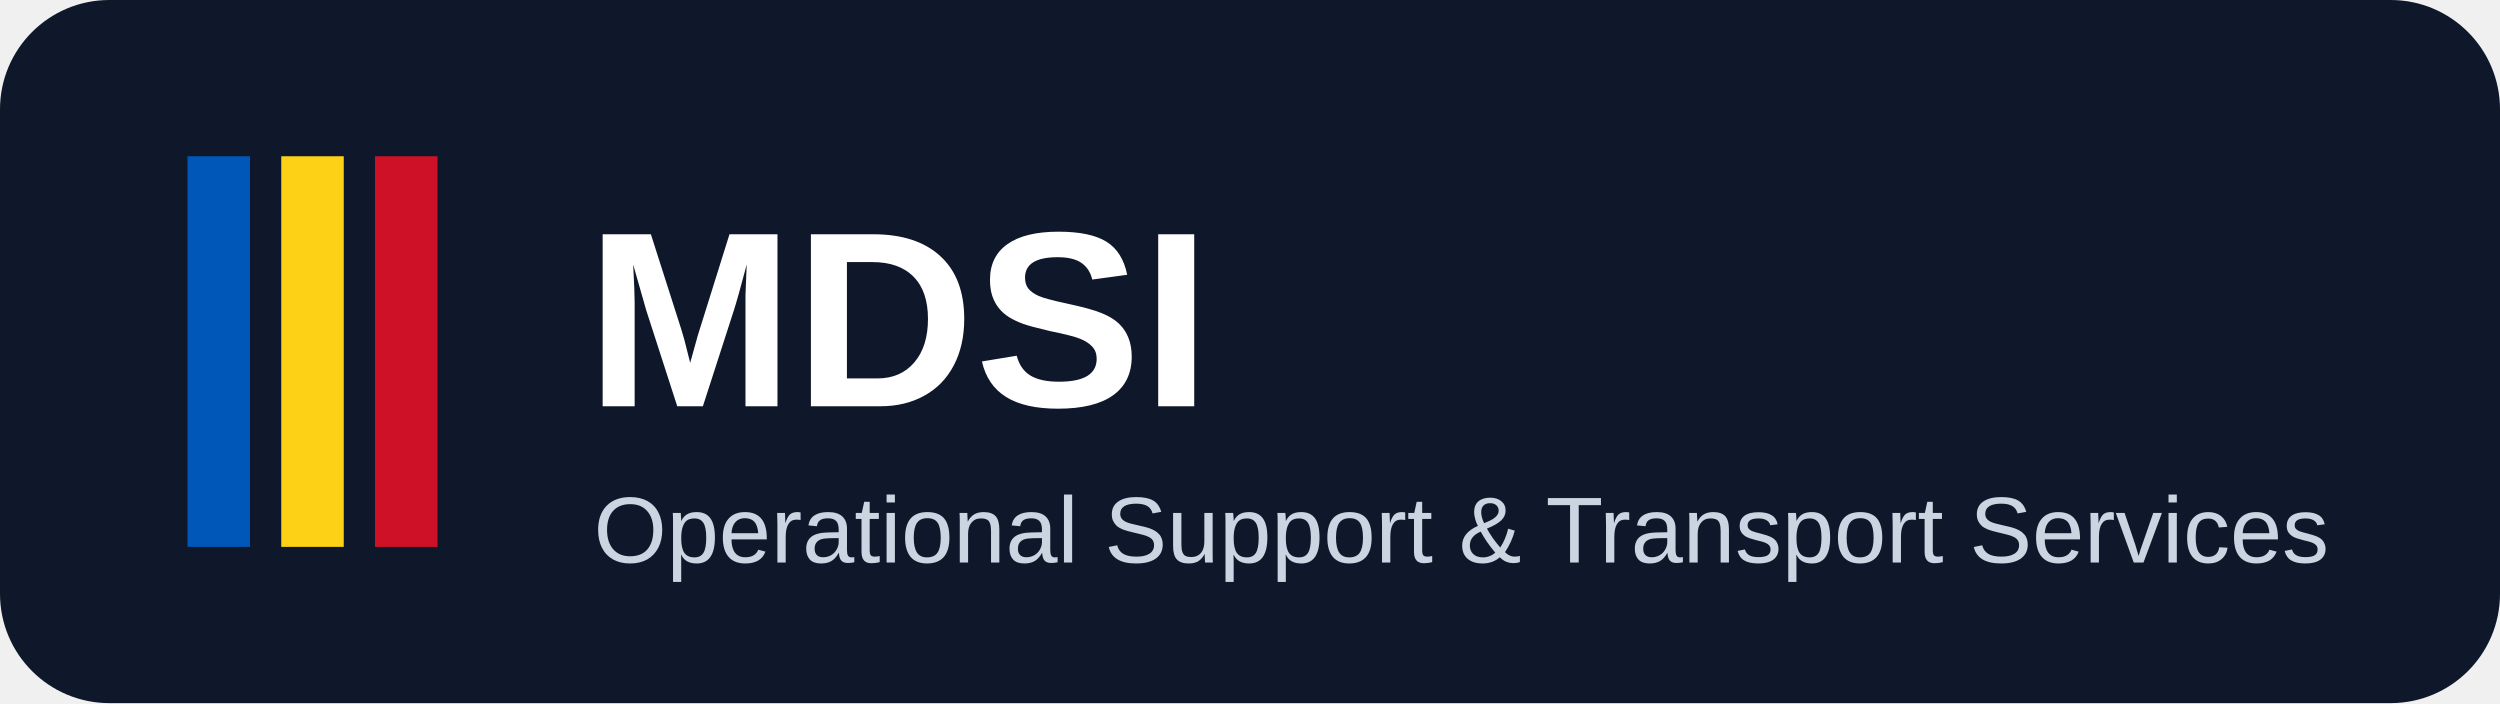
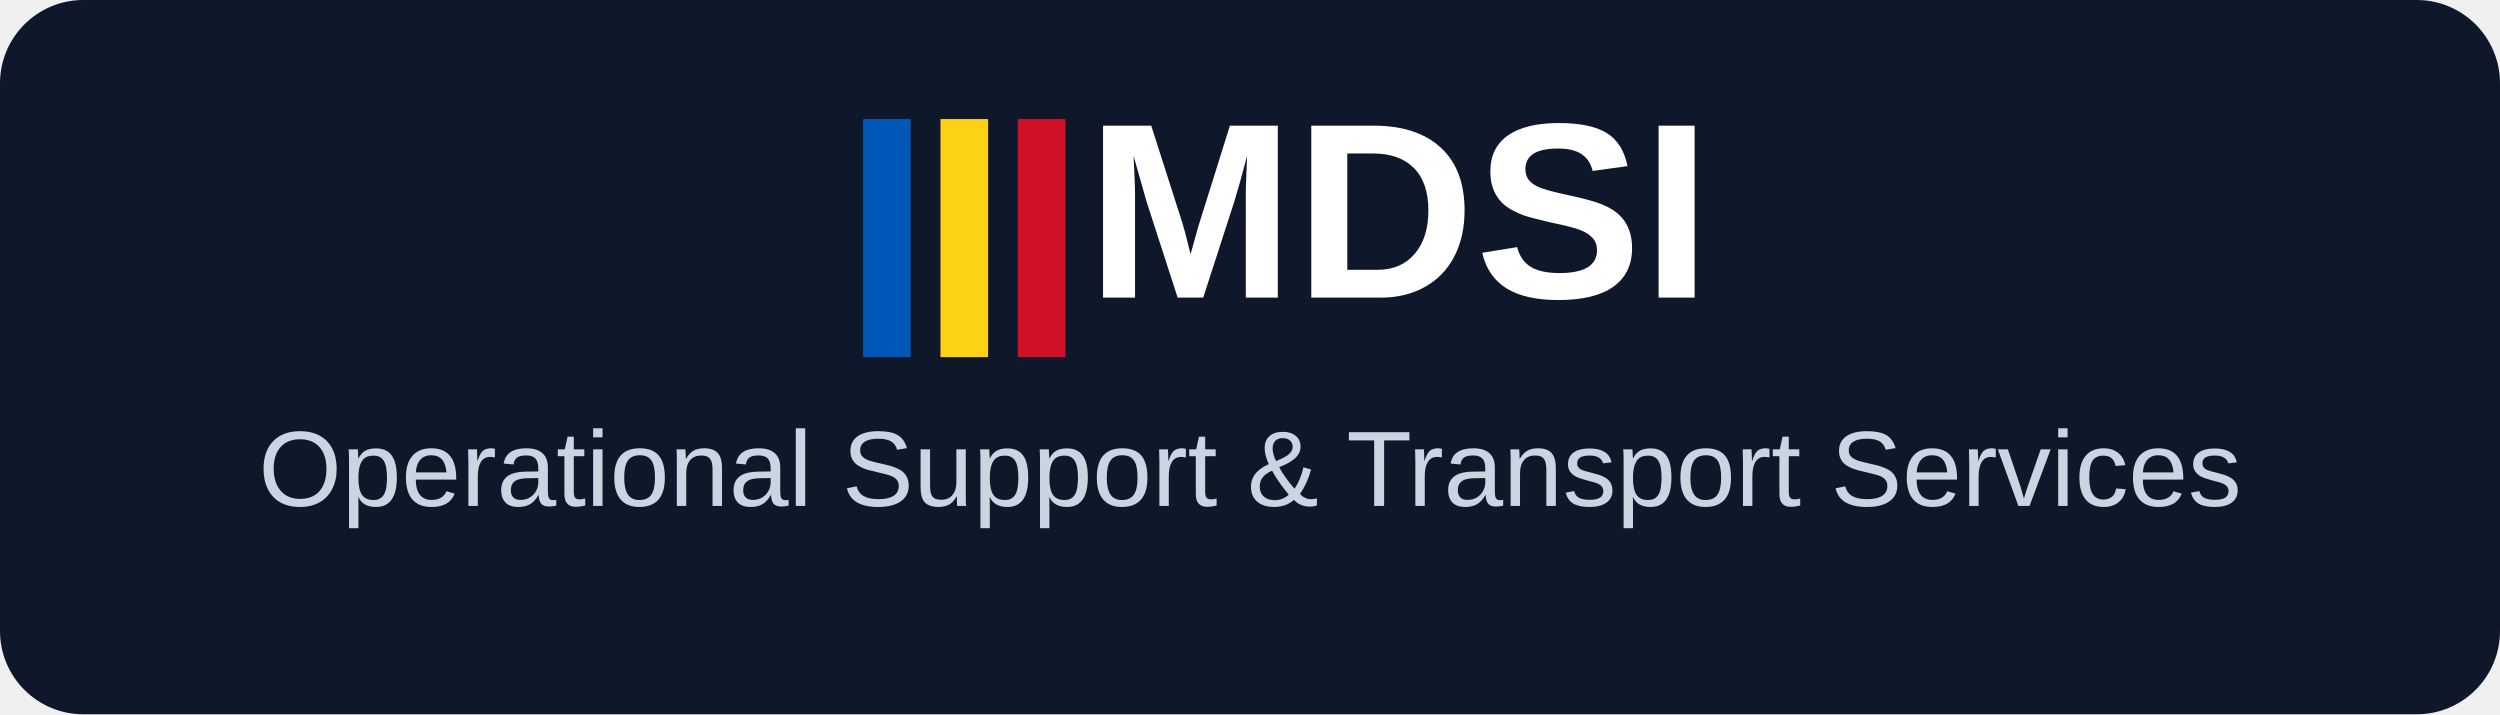
- <svg xmlns="http://www.w3.org/2000/svg" width="320" height="90" viewBox="0 0 320 90">
-   <rect width="320" height="90" rx="14" fill="#0f172a" />
-   <rect x="24" y="20" width="8" height="50" fill="#0057B8" />
-   <rect x="36" y="20" width="8" height="50" fill="#FCD116" />
-   <rect x="48" y="20" width="8" height="50" fill="#CE1126" />
-   <text x="75" y="52" font-family="Arial, Helvetica, sans-serif" font-size="32" font-weight="700" fill="#ffffff">MDSI</text>
-   <text x="76" y="72" font-family="Arial, Helvetica, sans-serif" font-size="12" fill="#cbd5e1">Operational Support &amp; Transport Services</text>
+ <svg xmlns="http://www.w3.org/2000/svg" width="420" height="120" viewBox="0 0 420 120">
+   <rect width="420" height="120" rx="14" fill="#0f172a" />
+   <rect x="145" y="20" width="8" height="40" fill="#0057B8" />
+   <rect x="158" y="20" width="8" height="40" fill="#FCD116" />
+   <rect x="171" y="20" width="8" height="40" fill="#CE1126" />
+   <text x="235" y="50" text-anchor="middle" font-family="Arial, Helvetica, sans-serif" font-size="42" font-weight="700" fill="#ffffff">
+     MDSI
+   </text>
+   <text x="210" y="85" text-anchor="middle" font-family="Arial, Helvetica, sans-serif" font-size="18" fill="#cbd5e1">
+     Operational Support &amp; Transport Services
+   </text>
</svg>
